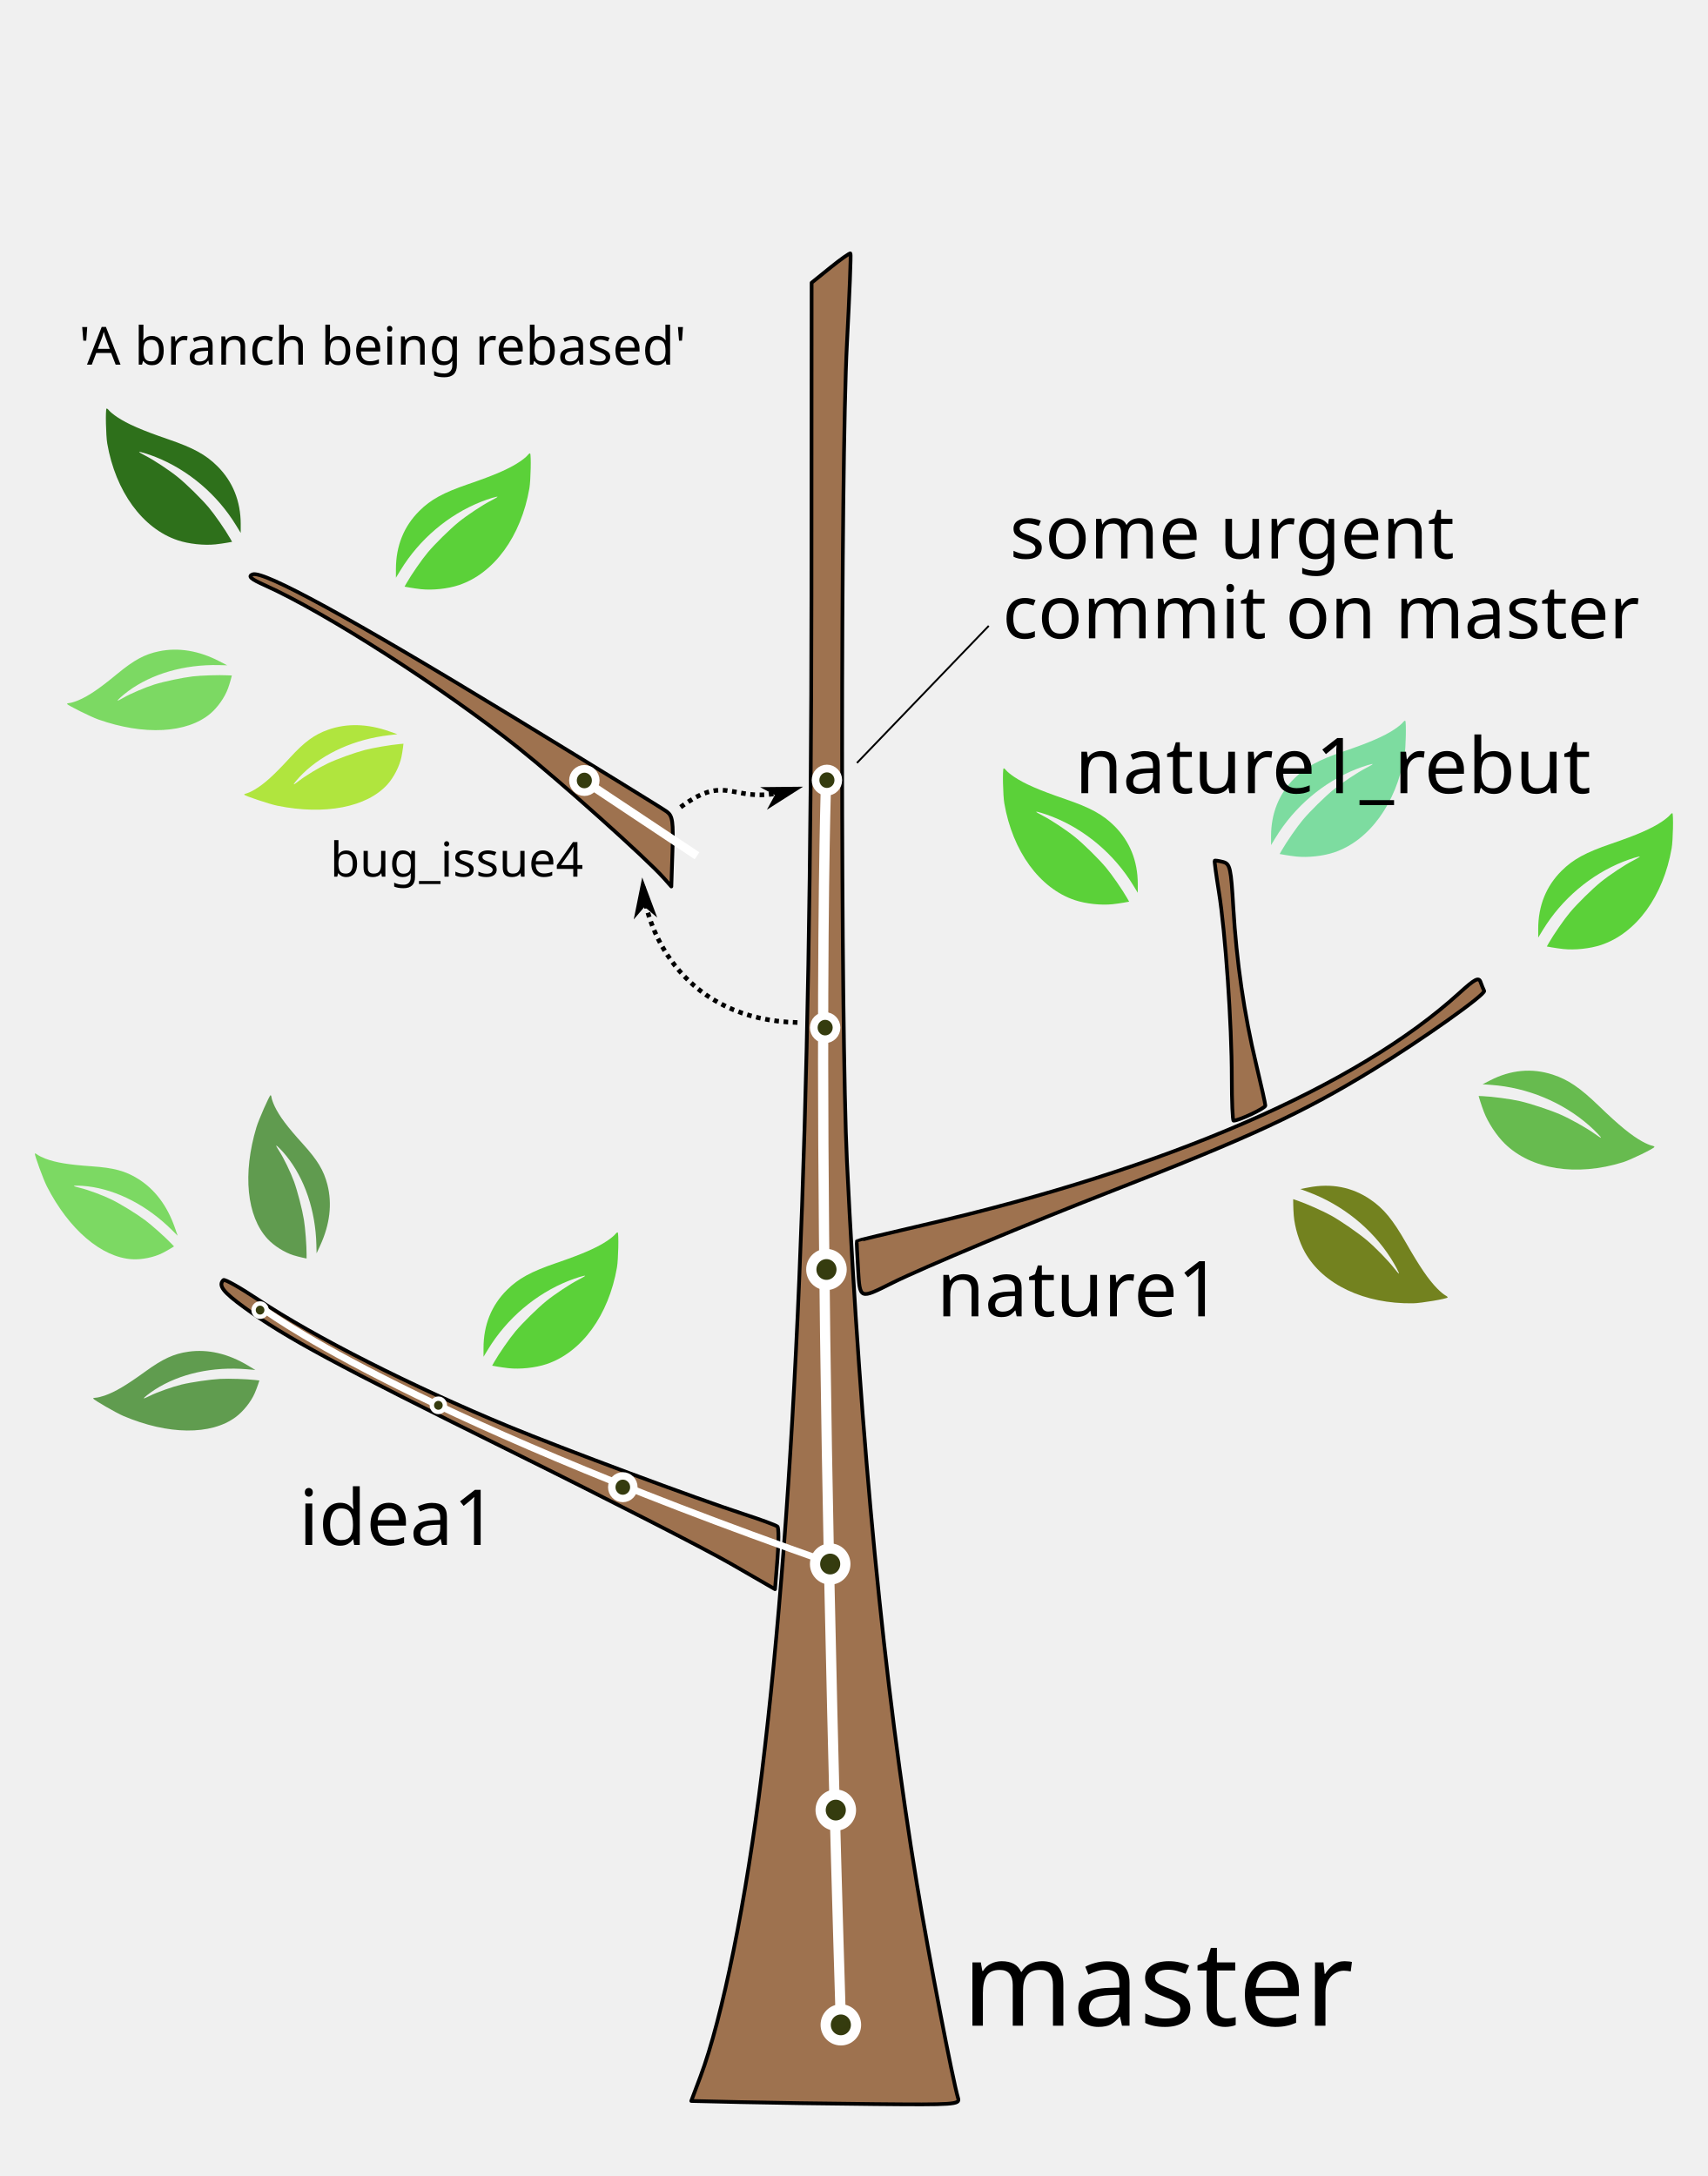
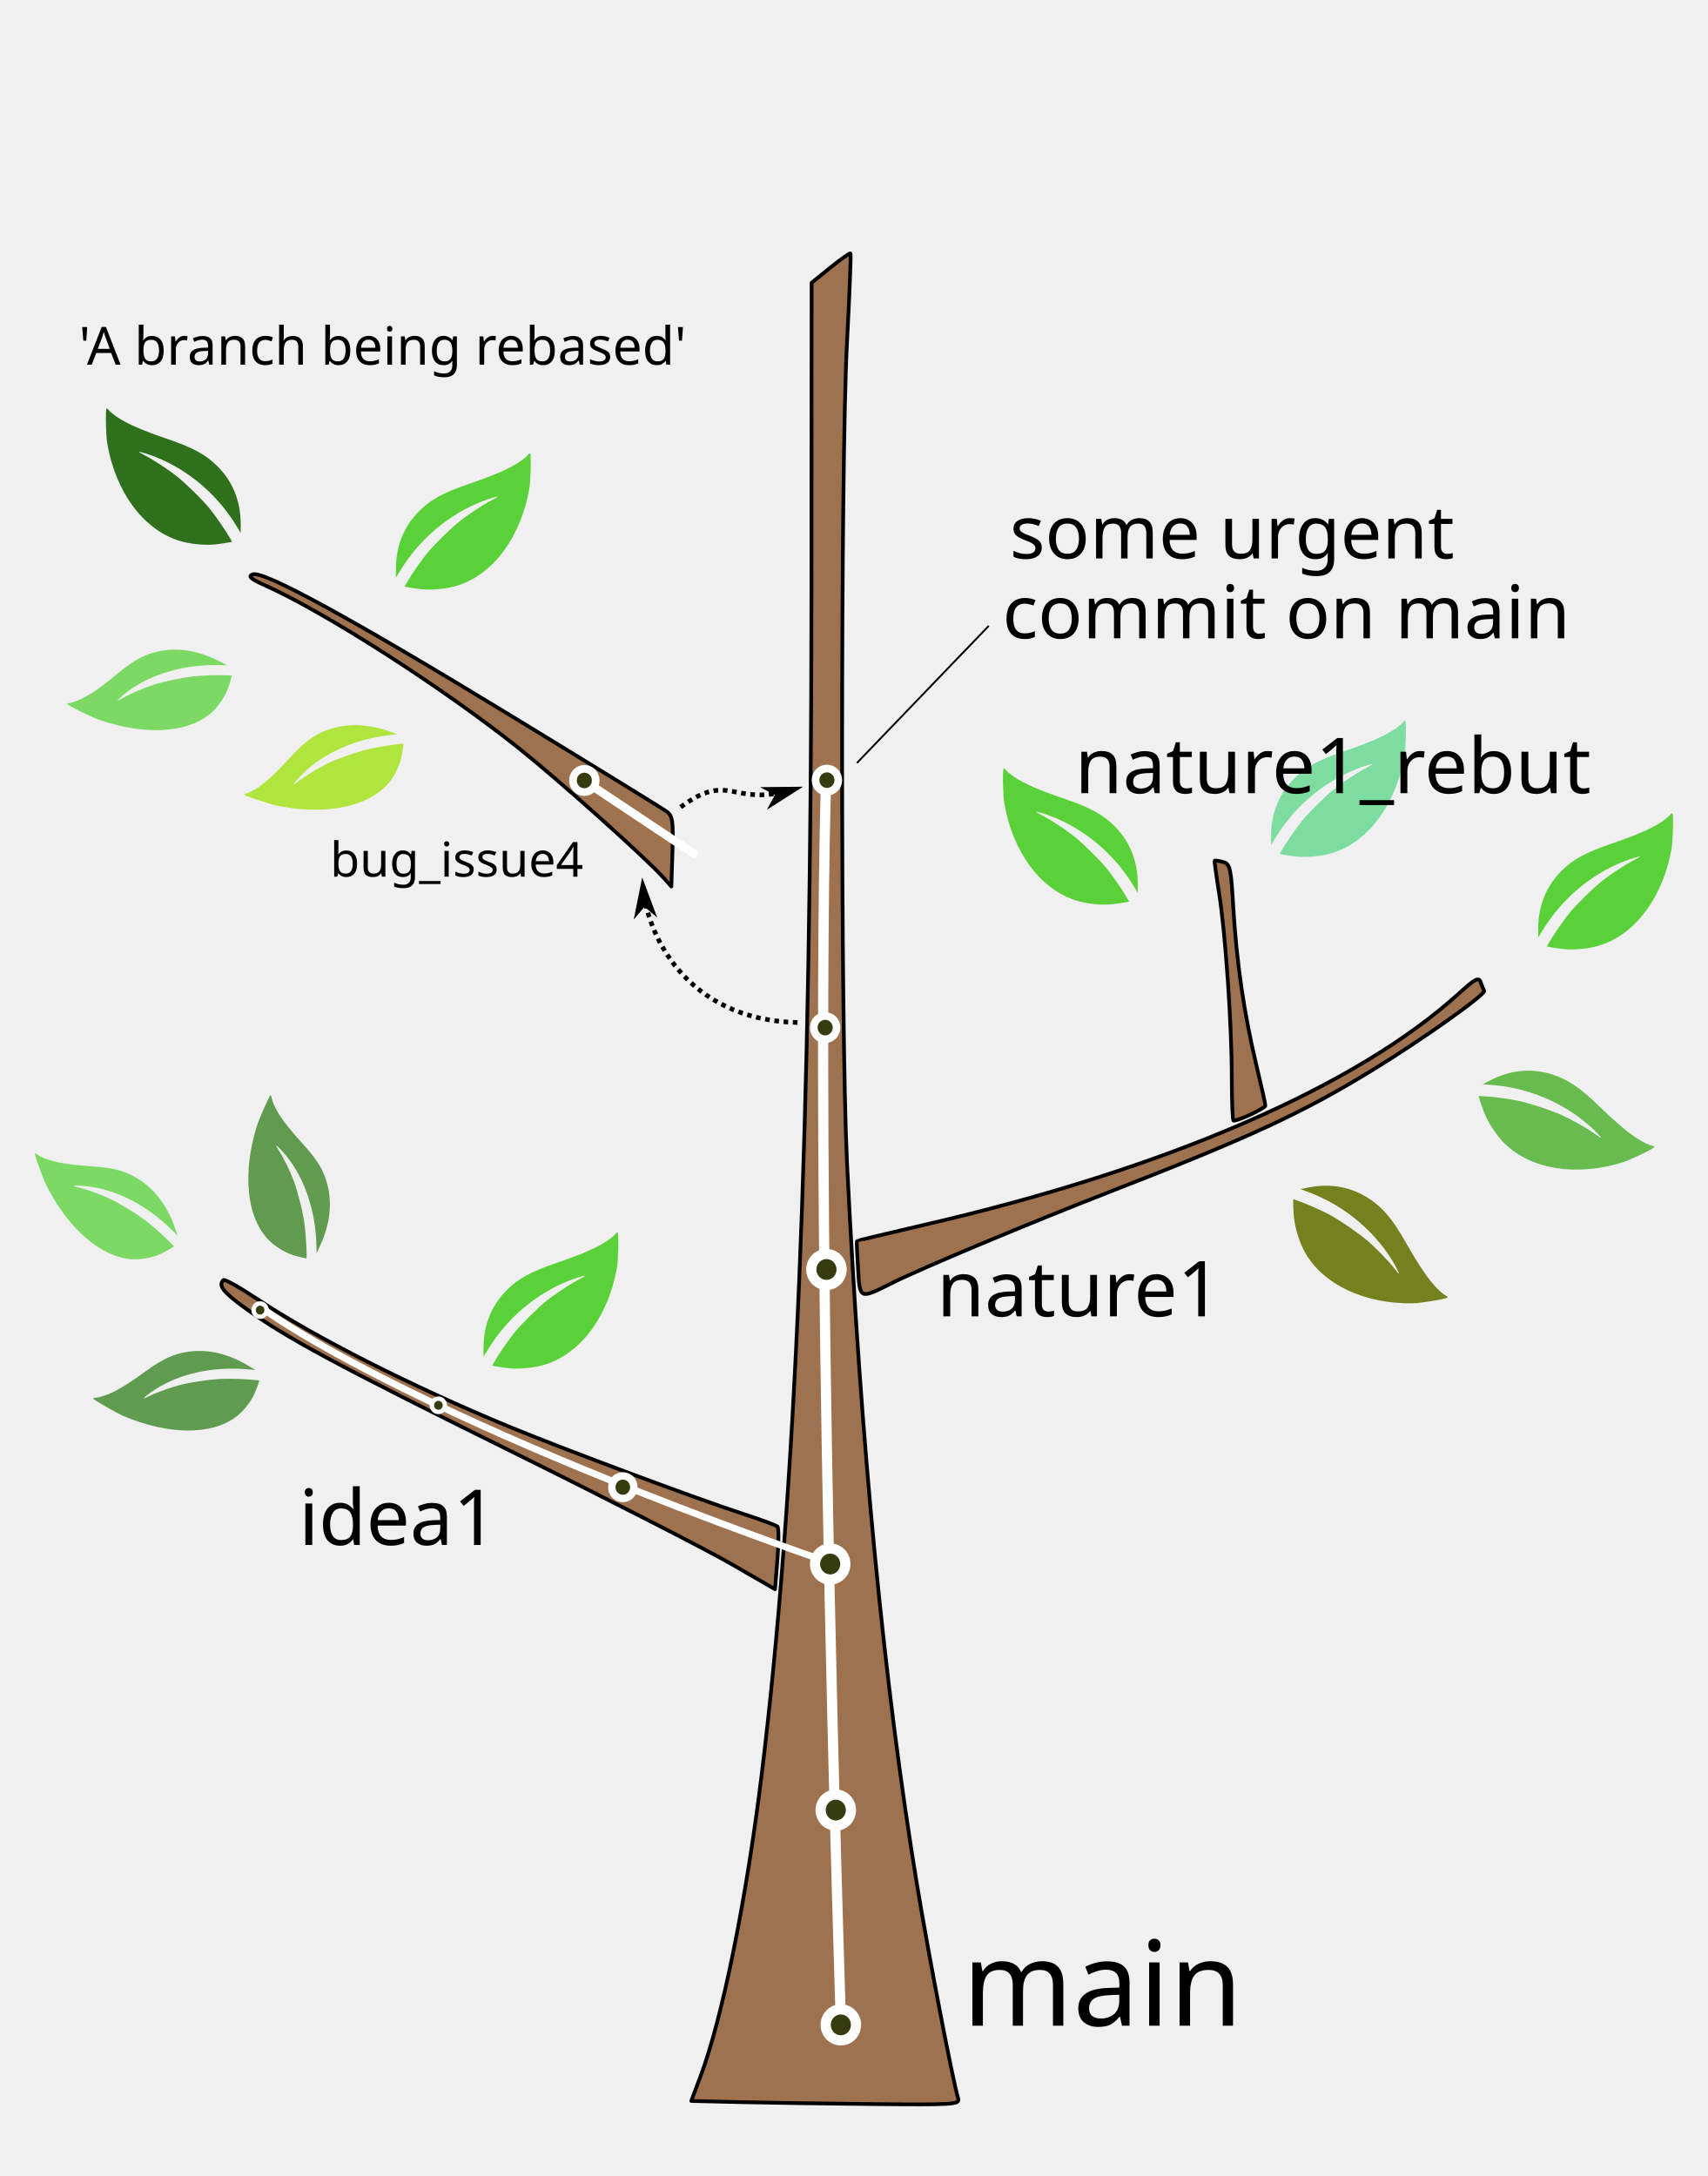
<svg xmlns="http://www.w3.org/2000/svg" width="244.831mm" height="311.981mm" viewBox="0 0 244.831 311.981" version="1.1" id="svg932">
  <defs id="defs926">
    <marker orient="auto" refY="0.0" refX="0.0" id="marker2104" style="overflow:visible;">
      <path id="path2102" d="M 0.0,0.0 L 5.0,-5.0 L -12.5,0.0 L 5.0,5.0 L 0.0,0.0 z " style="fill-rule:evenodd;stroke:#000000;stroke-width:1pt;stroke-opacity:1;fill:#000000;fill-opacity:1" transform="scale(0.4) rotate(180) translate(10,0)" />
    </marker>
    <marker orient="auto" refY="0.0" refX="0.0" id="Arrow1Mend" style="overflow:visible;">
      <path id="path1845" d="M 0.0,0.0 L 5.0,-5.0 L -12.5,0.0 L 5.0,5.0 L 0.0,0.0 z " style="fill-rule:evenodd;stroke:#000000;stroke-width:1pt;stroke-opacity:1;fill:#000000;fill-opacity:1" transform="scale(0.4) rotate(180) translate(10,0)" />
    </marker>
  </defs>
  <g id="layer1" transform="translate(13.9644,5.114675)">
    <path style="opacity:0.993;fill:#844a1c;fill-opacity:0.758;stroke:#000000;stroke-width:0.535;stroke-linecap:square;stroke-linejoin:round;stroke-miterlimit:4;stroke-dasharray:none;stroke-dashoffset:0;stroke-opacity:1;paint-order:normal" d="m 92.2,296.274 -7.072,-0.166 1.311,-3.484 c 3.144,-8.352 6.594,-25.397 8.81,-43.525 4.834,-39.549 7.068,-92.558 7.108,-168.711 l 0.024,-44.965 2.703,-2.183 c 1.487,-1.2 2.777,-2.109 2.868,-2.018 0.091,0.091 -0.138,5.913 -0.507,12.938 -0.924,17.562 -0.922,98.313 0.003,117.275 1.976,40.514 5.325,75.086 10.046,103.701 1.677,10.164 5.117,28.03 5.892,30.602 0.263,0.874 -0.517,0.928 -11.915,0.819 -6.708,-0.064 -15.379,-0.191 -19.269,-0.283 z" id="path1544" />
    <path style="opacity:0.993;fill:#844a1c;fill-opacity:0.758;stroke:#000000;stroke-width:0.535;stroke-linecap:square;stroke-linejoin:round;stroke-miterlimit:4;stroke-dasharray:none;stroke-dashoffset:0;stroke-opacity:1;paint-order:normal" d="m 109.042,176.82 c -0.133,-2.141 -0.212,-3.94 -0.177,-3.999 0.035,-0.059 4.386,-1.105 9.668,-2.325 34.7,-8.014 61.946,-19.815 76.674,-33.21 2.263,-2.058 2.806,-2.342 3.068,-1.604 0.175,0.493 0.407,1.063 0.515,1.266 0.265,0.497 -8.93,7.02 -15.966,11.328 -10.099,6.183 -17.549,9.639 -37.582,17.435 -11.566,4.501 -27.032,10.977 -31.271,13.094 -4.763,2.379 -4.656,2.422 -4.93,-1.984 z" id="path1548" />
    <path style="opacity:0.993;fill:#844a1c;fill-opacity:0.758;stroke:#000000;stroke-width:0.535;stroke-linecap:square;stroke-linejoin:round;stroke-miterlimit:4;stroke-dasharray:none;stroke-dashoffset:0;stroke-opacity:1;paint-order:normal" d="m 162.615,149.45 c 0,-7.664 -0.915,-20.901 -1.843,-26.658 -0.389,-2.413 -0.664,-4.438 -0.612,-4.5 0.052,-0.062 0.592,0.017 1.199,0.176 1.007,0.263 1.136,0.833 1.471,6.527 0.458,7.761 1.553,15.279 3.272,22.451 0.728,3.037 1.323,5.717 1.323,5.956 0,0.367 -3.778,2.153 -4.554,2.153 -0.141,0 -0.256,-2.747 -0.256,-6.105 z" id="path1550" />
    <path style="opacity:0.993;fill:#844a1c;fill-opacity:0.758;stroke:#000000;stroke-width:0.535;stroke-linecap:square;stroke-linejoin:round;stroke-miterlimit:4;stroke-dasharray:none;stroke-dashoffset:0;stroke-opacity:1;paint-order:normal" d="m 90.72,219.037 c -3.528,-2.033 -17.6,-9.234 -31.271,-16.001 -25.387,-12.566 -32.46,-16.378 -38.353,-20.667 -3.099,-2.256 -3.81,-3.182 -3.034,-3.957 0.169,-0.169 2.394,1.083 4.944,2.782 8.081,5.382 22.071,12.47 35.908,18.195 7.786,3.221 27.108,10.425 33.676,12.556 2.499,0.811 4.701,1.625 4.893,1.809 0.192,0.184 0.192,2.28 0,4.658 l -0.35,4.323 z" id="path1554" />
    <path style="opacity:0.993;fill:#38d170;fill-opacity:0.628;stroke:none;stroke-width:0.112;stroke-linecap:square;stroke-linejoin:round;stroke-miterlimit:4;stroke-dasharray:none;stroke-dashoffset:0;stroke-opacity:1;paint-order:normal" d="m 171.827,117.686 c -0.462,-0.05 -1.18,-0.151 -1.595,-0.226 l -0.755,-0.135 0.295,-0.521 c 0.661,-1.167 2.198,-3.387 3.039,-4.387 1.05,-1.249 3.184,-3.349 4.439,-4.366 1.2,-0.973 3.412,-2.438 4.59,-3.04 0.533,-0.272 0.968,-0.527 0.969,-0.568 5.9e-4,-0.098 -1.31,0.299 -2.353,0.712 -4.716,1.869 -8.856,5.386 -11.56,9.821 l -0.655,1.073 v -1.242 c 0,-3.309 1.138,-6.136 3.358,-8.34 1.653,-1.642 3.428,-2.613 7.039,-3.849 3.792,-1.299 5.821,-2.183 7.338,-3.197 0.473,-0.316 0.985,-0.735 1.138,-0.93 0.153,-0.195 0.317,-0.316 0.365,-0.268 0.166,0.166 0.088,3.89 -0.106,5.005 -1.195,6.883 -5.063,12.192 -10.111,13.877 -1.572,0.525 -3.776,0.761 -5.435,0.582 z" id="path894" />
    <path style="opacity:0.993;fill:#32801c;fill-opacity:0.758;stroke:none;stroke-width:0.101;stroke-linecap:square;stroke-linejoin:round;stroke-miterlimit:4;stroke-dasharray:none;stroke-dashoffset:0;stroke-opacity:1;paint-order:normal" d="m 28.115,174.86 c 0.359,0.11 0.926,0.26 1.26,0.332 l 0.608,0.131 0.002,-0.573 c 0.005,-1.282 -0.19,-3.816 -0.386,-5.008 -0.245,-1.488 -0.927,-4.113 -1.418,-5.46 -0.47,-1.288 -1.474,-3.363 -2.083,-4.306 -0.275,-0.426 -0.487,-0.805 -0.471,-0.842 0.04,-0.089 0.832,0.712 1.422,1.439 2.665,3.286 4.22,7.874 4.341,12.812 l 0.029,1.195 0.519,-1.128 c 1.384,-3.006 1.735,-5.956 1.035,-8.706 -0.521,-2.048 -1.413,-3.527 -3.535,-5.866 -2.228,-2.456 -3.342,-3.942 -4.026,-5.374 -0.213,-0.447 -0.412,-0.999 -0.443,-1.228 -0.03,-0.229 -0.1,-0.394 -0.154,-0.366 -0.191,0.095 -1.691,3.503 -2.016,4.582 -2.006,6.654 -1.4,12.778 1.585,16.008 0.93,1.006 2.442,1.962 3.729,2.358 z" id="path894-5-6" />
    <path style="opacity:0.993;fill:#5ad138;fill-opacity:1;stroke:none;stroke-width:0.112;stroke-linecap:square;stroke-linejoin:round;stroke-miterlimit:4;stroke-dasharray:none;stroke-dashoffset:0;stroke-opacity:1;paint-order:normal" d="m 210.124,130.948 c -0.462,-0.05 -1.18,-0.151 -1.595,-0.226 l -0.755,-0.135 0.295,-0.521 c 0.661,-1.167 2.198,-3.387 3.039,-4.387 1.05,-1.249 3.184,-3.349 4.439,-4.366 1.2,-0.973 3.412,-2.438 4.59,-3.04 0.533,-0.272 0.968,-0.527 0.969,-0.568 5.8e-4,-0.098 -1.31,0.299 -2.353,0.712 -4.716,1.869 -8.856,5.386 -11.56,9.821 l -0.655,1.073 v -1.242 c 0,-3.309 1.138,-6.136 3.358,-8.34 1.653,-1.642 3.428,-2.613 7.039,-3.849 3.792,-1.299 5.821,-2.183 7.338,-3.197 0.473,-0.316 0.985,-0.735 1.138,-0.93 0.153,-0.195 0.317,-0.316 0.365,-0.268 0.166,0.166 0.088,3.89 -0.106,5.005 -1.195,6.883 -5.063,12.192 -10.111,13.877 -1.572,0.525 -3.776,0.761 -5.435,0.582 z" id="path894-9" />
    <path style="opacity:0.993;fill:#66bb4e;fill-opacity:1;stroke:none;stroke-width:0.112;stroke-linecap:square;stroke-linejoin:round;stroke-miterlimit:4;stroke-dasharray:none;stroke-dashoffset:0;stroke-opacity:1;paint-order:normal" d="m 198.744,154.276 c -0.166,-0.434 -0.403,-1.119 -0.526,-1.523 l -0.224,-0.733 0.598,0.025 c 1.34,0.056 4.017,0.412 5.29,0.704 1.59,0.365 4.432,1.307 5.91,1.96 1.414,0.624 3.725,1.925 4.798,2.699 0.485,0.35 0.911,0.621 0.947,0.603 0.087,-0.044 -0.863,-1.029 -1.707,-1.769 -3.814,-3.345 -8.832,-5.426 -14.012,-5.81 l -1.254,-0.093 1.105,-0.566 c 2.945,-1.509 5.979,-1.785 8.954,-0.815 2.215,0.723 3.889,1.86 6.636,4.51 2.885,2.783 4.597,4.185 6.191,5.072 0.497,0.277 1.103,0.541 1.347,0.588 0.244,0.047 0.426,0.138 0.405,0.202 -0.072,0.224 -3.422,1.852 -4.503,2.188 -6.671,2.075 -13.159,1.054 -16.96,-2.671 -1.184,-1.16 -2.399,-3.014 -2.996,-4.572 z" id="path894-9-2" />
    <path style="opacity:0.993;fill:#72821e;fill-opacity:1;stroke:none;stroke-width:0.112;stroke-linecap:square;stroke-linejoin:round;stroke-miterlimit:4;stroke-dasharray:none;stroke-dashoffset:0;stroke-opacity:1;paint-order:normal" d="m 171.499,169.188 c -0.038,-0.463 -0.073,-1.187 -0.077,-1.609 l -0.009,-0.767 0.567,0.192 c 1.27,0.43 3.739,1.524 4.88,2.162 1.424,0.797 3.887,2.499 5.122,3.541 1.181,0.996 3.035,2.894 3.847,3.938 0.367,0.472 0.7,0.852 0.739,0.845 0.096,-0.018 -0.539,-1.23 -1.141,-2.177 -2.721,-4.282 -6.953,-7.688 -11.816,-9.512 l -1.177,-0.441 1.22,-0.233 c 3.251,-0.621 6.24,-0.034 8.822,1.733 1.923,1.316 3.21,2.877 5.102,6.192 1.988,3.481 3.237,5.308 4.517,6.607 0.399,0.405 0.907,0.83 1.127,0.943 0.221,0.114 0.37,0.252 0.332,0.308 -0.132,0.195 -3.804,0.816 -4.936,0.835 -6.985,0.118 -12.925,-2.685 -15.527,-7.327 -0.81,-1.446 -1.456,-3.566 -1.591,-5.229 z" id="path894-9-7" />
    <path style="opacity:0.993;fill:#58d336;fill-opacity:0.758;stroke:none;stroke-width:0.101;stroke-linecap:square;stroke-linejoin:round;stroke-miterlimit:4;stroke-dasharray:none;stroke-dashoffset:0;stroke-opacity:1;paint-order:normal" d="m 9.312,174.547 c 0.335,-0.169 0.848,-0.454 1.139,-0.634 l 0.529,-0.327 -0.395,-0.415 c -0.884,-0.929 -2.78,-2.621 -3.747,-3.345 -1.207,-0.904 -3.517,-2.325 -4.805,-2.956 -1.231,-0.604 -3.392,-1.405 -4.485,-1.663 -0.494,-0.117 -0.909,-0.243 -0.922,-0.281 -0.033,-0.092 1.094,-0.062 2.022,0.053 4.198,0.524 8.498,2.756 12.005,6.234 l 0.849,0.842 -0.407,-1.173 c -1.083,-3.127 -2.874,-5.498 -5.284,-6.996 -1.794,-1.116 -3.462,-1.565 -6.613,-1.783 -3.309,-0.228 -5.141,-0.529 -6.626,-1.088 -0.463,-0.174 -0.99,-0.435 -1.17,-0.579 -0.18,-0.144 -0.345,-0.215 -0.365,-0.157 -0.072,0.201 1.207,3.698 1.719,4.701 3.162,6.189 7.841,10.186 12.231,10.448 1.367,0.082 3.12,-0.276 4.323,-0.882 z" id="path894-5-6-3" />
    <path style="opacity:0.993;fill:#32811c;fill-opacity:0.758;stroke:none;stroke-width:0.101;stroke-linecap:square;stroke-linejoin:round;stroke-miterlimit:4;stroke-dasharray:none;stroke-dashoffset:0;stroke-opacity:1;paint-order:normal" d="m 22.557,194.618 c 0.149,-0.345 0.359,-0.892 0.467,-1.217 l 0.197,-0.59 -0.569,-0.065 c -1.274,-0.145 -3.814,-0.228 -5.02,-0.163 -1.506,0.081 -4.19,0.472 -5.582,0.814 -1.332,0.327 -3.504,1.098 -4.507,1.601 -0.454,0.227 -0.853,0.396 -0.888,0.376 -0.084,-0.05 0.799,-0.749 1.586,-1.256 3.557,-2.291 8.287,-3.336 13.209,-2.917 l 1.191,0.101 -1.064,-0.639 c -2.837,-1.704 -5.731,-2.375 -8.541,-1.979 -2.092,0.295 -3.66,1.02 -6.217,2.874 -2.685,1.947 -4.284,2.892 -5.781,3.415 -0.467,0.163 -1.038,0.301 -1.269,0.306 -0.231,0.005 -0.402,0.056 -0.381,0.114 0.074,0.201 3.298,2.063 4.334,2.504 6.395,2.72 12.549,2.786 16.085,0.171 1.101,-0.814 2.217,-2.213 2.751,-3.45 z" id="path894-5-6-6" />
    <path style="opacity:0.993;fill:#5ad138;fill-opacity:1;stroke:none;stroke-width:0.112;stroke-linecap:square;stroke-linejoin:round;stroke-miterlimit:4;stroke-dasharray:none;stroke-dashoffset:0;stroke-opacity:1;paint-order:normal" d="m 58.934,191.047 c -0.462,-0.05 -1.18,-0.151 -1.595,-0.226 l -0.755,-0.135 0.295,-0.521 c 0.661,-1.167 2.198,-3.387 3.039,-4.387 1.05,-1.249 3.184,-3.349 4.439,-4.366 1.2,-0.973 3.412,-2.438 4.59,-3.04 0.533,-0.272 0.968,-0.527 0.969,-0.568 5.82e-4,-0.098 -1.31,0.299 -2.353,0.712 -4.716,1.869 -8.856,5.386 -11.56,9.821 l -0.655,1.073 v -1.242 c 0,-3.309 1.138,-6.136 3.358,-8.34 1.653,-1.642 3.428,-2.613 7.039,-3.849 3.792,-1.299 5.821,-2.183 7.338,-3.197 0.473,-0.316 0.985,-0.735 1.138,-0.93 0.153,-0.195 0.317,-0.316 0.365,-0.268 0.166,0.166 0.088,3.89 -0.106,5.005 -1.195,6.883 -5.063,12.192 -10.111,13.877 -1.572,0.525 -3.776,0.761 -5.435,0.582 z" id="path894-9-70" />
    <path style="opacity:0.993;fill:#5ad138;fill-opacity:1;stroke:none;stroke-width:0.112;stroke-linecap:square;stroke-linejoin:round;stroke-miterlimit:4;stroke-dasharray:none;stroke-dashoffset:0;stroke-opacity:1;paint-order:normal" d="m 145.551,124.523 c 0.462,-0.05 1.18,-0.151 1.595,-0.226 l 0.755,-0.135 -0.295,-0.521 c -0.661,-1.167 -2.198,-3.387 -3.039,-4.387 -1.05,-1.249 -3.184,-3.349 -4.439,-4.366 -1.2,-0.973 -3.412,-2.438 -4.59,-3.04 -0.533,-0.272 -0.968,-0.527 -0.969,-0.568 -5.8e-4,-0.098 1.31,0.299 2.353,0.712 4.716,1.869 8.856,5.386 11.56,9.821 l 0.655,1.073 v -1.242 c 0,-3.309 -1.138,-6.136 -3.358,-8.34 -1.653,-1.642 -3.428,-2.613 -7.039,-3.849 -3.792,-1.299 -5.821,-2.183 -7.338,-3.197 -0.473,-0.316 -0.985,-0.735 -1.138,-0.93 -0.153,-0.195 -0.317,-0.316 -0.365,-0.268 -0.166,0.166 -0.088,3.89 0.106,5.005 1.195,6.883 5.063,12.192 10.111,13.877 1.572,0.525 3.776,0.761 5.435,0.582 z" id="path894-2-6" />
    <text xml:space="preserve" style="font-style:normal;font-variant:normal;font-weight:normal;font-stretch:normal;font-size:16.933px;line-height:1.25;font-family:sans-serif;-inkscape-font-specification:sans-serif;font-variant-ligatures:normal;font-variant-caps:normal;font-variant-numeric:normal;font-feature-settings:normal;text-align:start;letter-spacing:0px;word-spacing:0px;writing-mode:lr-tb;text-anchor:start;fill:#000000;fill-opacity:1;stroke:none;stroke-width:0.265" x="123.997" y="285.321" id="text1664">
-       <tspan id="tspan1662" x="123.997" y="285.321" style="stroke-width:0.265">master</tspan>
+       <tspan id="tspan1662" x="123.997" y="285.321" style="stroke-width:0.265">main</tspan>
    </text>
    <text xml:space="preserve" style="font-style:normal;font-variant:normal;font-weight:normal;font-stretch:normal;font-size:11.073px;line-height:1.25;font-family:sans-serif;-inkscape-font-specification:sans-serif;font-variant-ligatures:normal;font-variant-caps:normal;font-variant-numeric:normal;font-feature-settings:normal;text-align:start;letter-spacing:0px;word-spacing:0px;writing-mode:lr-tb;text-anchor:start;fill:#000000;fill-opacity:1;stroke:none;stroke-width:0.173" x="28.875" y="216.39" id="text1664-6">
      <tspan id="tspan1662-2" x="28.875" y="216.39" style="stroke-width:0.173">idea1</tspan>
    </text>
    <text xml:space="preserve" style="font-style:normal;font-variant:normal;font-weight:normal;font-stretch:normal;font-size:11.073px;line-height:1.25;font-family:sans-serif;-inkscape-font-specification:sans-serif;font-variant-ligatures:normal;font-variant-caps:normal;font-variant-numeric:normal;font-feature-settings:normal;text-align:start;letter-spacing:0px;word-spacing:0px;writing-mode:lr-tb;text-anchor:start;fill:#000000;fill-opacity:1;stroke:none;stroke-width:0.173" x="120.33" y="183.616" id="text1664-6-9">
      <tspan id="tspan1662-2-7" x="120.33" y="183.616" style="stroke-width:0.173">nature1</tspan>
    </text>
    <text xml:space="preserve" style="font-style:normal;font-variant:normal;font-weight:normal;font-stretch:normal;font-size:11.073px;line-height:1.25;font-family:sans-serif;-inkscape-font-specification:sans-serif;font-variant-ligatures:normal;font-variant-caps:normal;font-variant-numeric:normal;font-feature-settings:normal;text-align:start;letter-spacing:0px;word-spacing:0px;writing-mode:lr-tb;text-anchor:start;fill:#000000;fill-opacity:1;stroke:none;stroke-width:0.173" x="140.114" y="108.606" id="text1664-6-9-3">
      <tspan id="tspan1662-2-7-6" x="140.114" y="108.606" style="stroke-width:0.173">nature1_rebut</tspan>
    </text>
    <path style="fill:none;stroke:#ffffff;stroke-width:1.465;stroke-linecap:round;stroke-linejoin:miter;stroke-miterlimit:4;stroke-dasharray:none;stroke-opacity:1" d="M 106.573,284.867 C 102.598,156.199 104.47,106.431 104.47,106.431" id="path1709" />
    <ellipse style="opacity:0.993;fill:#343b0e;fill-opacity:1;stroke:#ffffff;stroke-width:1.465;stroke-linecap:round;stroke-linejoin:round;stroke-miterlimit:4;stroke-dasharray:none;stroke-dashoffset:0;stroke-opacity:1;paint-order:normal" id="path1711" cx="106.573" cy="285.198" rx="2.173" ry="2.221" />
    <ellipse style="opacity:0.993;fill:#343b0e;fill-opacity:1;stroke:#ffffff;stroke-width:1.465;stroke-linecap:round;stroke-linejoin:round;stroke-miterlimit:4;stroke-dasharray:none;stroke-dashoffset:0;stroke-opacity:1;paint-order:normal" id="path1711-6" cx="105.846" cy="254.405" rx="2.173" ry="2.221" />
    <ellipse style="opacity:0.993;fill:#343b0e;fill-opacity:1;stroke:#ffffff;stroke-width:1.465;stroke-linecap:round;stroke-linejoin:round;stroke-miterlimit:4;stroke-dasharray:none;stroke-dashoffset:0;stroke-opacity:1;paint-order:normal" id="path1711-8" cx="104.509" cy="176.897" rx="2.173" ry="2.221" />
    <path style="fill:none;stroke:#ffffff;stroke-width:0.965;stroke-linecap:round;stroke-linejoin:miter;stroke-opacity:1;stroke-miterlimit:4;stroke-dasharray:none" d="M 105.098,218.987 C 42.165,196.875 23.455,182.323 23.455,182.323" id="path4878" />
    <ellipse style="opacity:0.993;fill:#343b0e;fill-opacity:1;stroke:#ffffff;stroke-width:1.465;stroke-linecap:round;stroke-linejoin:round;stroke-miterlimit:4;stroke-dasharray:none;stroke-dashoffset:0;stroke-opacity:1;paint-order:normal" id="path1711-1" cx="105.044" cy="219.125" rx="2.173" ry="2.221" />
    <ellipse style="opacity:0.993;fill:#343b0e;fill-opacity:1;stroke:#ffffff;stroke-width:1.067;stroke-linecap:round;stroke-linejoin:round;stroke-miterlimit:4;stroke-dasharray:none;stroke-dashoffset:0;stroke-opacity:1;paint-order:normal" id="path1711-1-1" cx="75.316" cy="208.11" rx="1.583" ry="1.618" />
    <ellipse style="opacity:0.993;fill:#343b0e;fill-opacity:1;stroke:#ffffff;stroke-width:0.629;stroke-linecap:round;stroke-linejoin:round;stroke-miterlimit:4;stroke-dasharray:none;stroke-dashoffset:0;stroke-opacity:1;paint-order:normal" id="path1711-1-1-9" cx="48.877" cy="196.369" rx="0.934" ry="0.954" />
    <ellipse style="opacity:0.993;fill:#343b0e;fill-opacity:1;stroke:#ffffff;stroke-width:0.629;stroke-linecap:round;stroke-linejoin:round;stroke-miterlimit:4;stroke-dasharray:none;stroke-dashoffset:0;stroke-opacity:1;paint-order:normal" id="path1711-1-1-9-4" cx="23.32" cy="182.719" rx="0.934" ry="0.954" />
    <path style="fill:none;stroke:#000000;stroke-width:0.265px;stroke-linecap:butt;stroke-linejoin:miter;stroke-opacity:1" d="M 127.777,84.616 108.878,104.271" id="path899" />
    <text xml:space="preserve" style="font-style:normal;font-variant:normal;font-weight:normal;font-stretch:normal;font-size:16.933px;line-height:1.25;font-family:sans-serif;-inkscape-font-specification:sans-serif;font-variant-ligatures:normal;font-variant-caps:normal;font-variant-numeric:normal;font-feature-settings:normal;text-align:start;letter-spacing:0px;word-spacing:0px;writing-mode:lr-tb;text-anchor:start;fill:#000000;fill-opacity:1;stroke:none;stroke-width:0.265" x="130.8" y="75.545" id="text903">
      <tspan id="tspan901" x="130.8" y="90.527" style="stroke-width:0.265" />
    </text>
    <text xml:space="preserve" style="font-style:normal;font-variant:normal;font-weight:normal;font-stretch:normal;font-size:10.584px;line-height:1.25;font-family:sans-serif;-inkscape-font-specification:sans-serif;font-variant-ligatures:normal;font-variant-caps:normal;font-variant-numeric:normal;font-feature-settings:normal;text-align:start;letter-spacing:0px;word-spacing:0px;writing-mode:lr-tb;text-anchor:start;fill:#000000;fill-opacity:1;stroke:none;stroke-width:0.165" x="130.778" y="74.955" id="text1664-6-9-1-7-3-3">
      <tspan id="tspan1662-2-7-2-5-6-56" x="130.778" y="74.955" style="stroke-width:0.165">some urgent</tspan>
    </text>
    <text xml:space="preserve" style="font-style:normal;font-variant:normal;font-weight:normal;font-stretch:normal;font-size:10.584px;line-height:1.25;font-family:sans-serif;-inkscape-font-specification:sans-serif;font-variant-ligatures:normal;font-variant-caps:normal;font-variant-numeric:normal;font-feature-settings:normal;text-align:start;letter-spacing:0px;word-spacing:0px;writing-mode:lr-tb;text-anchor:start;fill:#000000;fill-opacity:1;stroke:none;stroke-width:0.165" x="129.743" y="86.402" id="text1664-6-9-1-7-3-3-9">
-       <tspan id="tspan1662-2-7-2-5-6-56-1" x="129.743" y="86.402" style="stroke-width:0.165">commit on master</tspan>
+       <tspan id="tspan1662-2-7-2-5-6-56-1" x="129.743" y="86.402" style="stroke-width:0.165">commit on main</tspan>
    </text>
    <g id="g1794" transform="translate(-18.19821,-24.48433)">
      <g transform="translate(0,-0.7559524)" id="g1692">
        <text xml:space="preserve" style="font-style:normal;font-variant:normal;font-weight:normal;font-stretch:normal;font-size:6.897px;line-height:1.25;font-family:sans-serif;-inkscape-font-specification:sans-serif;font-variant-ligatures:normal;font-variant-caps:normal;font-variant-numeric:normal;font-feature-settings:normal;text-align:start;letter-spacing:0px;word-spacing:0px;writing-mode:lr-tb;text-anchor:start;fill:#000000;fill-opacity:1;stroke:none;stroke-width:0.108" x="51.563" y="145.809" id="text1664-6-9-1">
          <tspan id="tspan1662-2-7-2" x="51.563" y="145.809" style="stroke-width:0.108">bug_issue4</tspan>
        </text>
        <g id="g1682" transform="translate(20.31248,13.09621)">
          <path id="path1552" d="m 79.088,132.927 c -2.517,-2.834 -14.937,-13.954 -20.847,-18.666 -10.807,-8.615 -27.666,-19.43 -36.349,-23.317 -2.02,-0.904 -2.452,-1.285 -1.768,-1.56 1.512,-0.607 14.155,6.308 37.048,20.263 11.76,7.169 21.815,13.359 22.344,13.755 0.829,0.621 0.94,1.413 0.802,5.724 l -0.161,5.003 z" style="opacity:0.993;fill:#844a1c;fill-opacity:0.758;stroke:#000000;stroke-width:0.535;stroke-linecap:square;stroke-linejoin:round;stroke-miterlimit:4;stroke-dasharray:none;stroke-dashoffset:0;stroke-opacity:1;paint-order:normal" />
          <path id="path894-2" d="m 14.842,85.075 c 0.462,-0.05 1.18,-0.151 1.595,-0.226 l 0.755,-0.135 -0.295,-0.521 c -0.661,-1.167 -2.198,-3.387 -3.039,-4.387 -1.05,-1.249 -3.184,-3.349 -4.439,-4.366 -1.2,-0.973 -3.412,-2.438 -4.59,-3.04 -0.533,-0.272 -0.968,-0.527 -0.969,-0.568 -5.82e-4,-0.098 1.31,0.299 2.353,0.712 4.717,1.869 8.856,5.386 11.56,9.821 l 0.655,1.073 v -1.242 c 0,-3.309 -1.138,-6.136 -3.358,-8.34 -1.653,-1.642 -3.428,-2.613 -7.039,-3.849 -3.792,-1.299 -5.821,-2.183 -7.338,-3.197 -0.473,-0.316 -0.985,-0.735 -1.138,-0.93 -0.153,-0.195 -0.317,-0.316 -0.365,-0.268 -0.166,0.166 -0.088,3.89 0.106,5.005 1.195,6.883 5.063,12.192 10.111,13.877 1.572,0.525 3.776,0.761 5.435,0.582 z" style="opacity:0.993;fill:#2d6f1a;fill-opacity:1;stroke:none;stroke-width:0.112;stroke-linecap:square;stroke-linejoin:round;stroke-miterlimit:4;stroke-dasharray:none;stroke-dashoffset:0;stroke-opacity:1;paint-order:normal" />
          <path id="path894-5-6-7" d="m 16.609,105.727 c 0.127,-0.353 0.302,-0.913 0.39,-1.244 l 0.159,-0.601 -0.572,-0.029 c -1.281,-0.065 -3.821,0.013 -5.02,0.153 -1.498,0.176 -4.152,0.735 -5.52,1.164 -1.309,0.41 -3.427,1.316 -4.398,1.881 -0.439,0.255 -0.827,0.449 -0.863,0.431 -0.087,-0.044 0.75,-0.798 1.503,-1.353 3.406,-2.51 8.061,-3.851 12.999,-3.743 l 1.195,0.026 -1.103,-0.571 c -2.939,-1.522 -5.869,-2.009 -8.649,-1.437 -2.07,0.426 -3.589,1.248 -6.024,3.259 -2.557,2.112 -4.093,3.155 -5.555,3.772 -0.456,0.192 -1.017,0.366 -1.247,0.385 -0.23,0.019 -0.398,0.081 -0.373,0.137 0.086,0.195 3.421,1.852 4.483,2.226 6.554,2.312 12.699,1.99 16.064,-0.842 1.048,-0.882 2.073,-2.348 2.528,-3.616 z" style="opacity:0.993;fill:#58d336;fill-opacity:0.758;stroke:none;stroke-width:0.101;stroke-linecap:square;stroke-linejoin:round;stroke-miterlimit:4;stroke-dasharray:none;stroke-dashoffset:0;stroke-opacity:1;paint-order:normal" />
          <path id="path894-5-6-5" d="m 41.468,115.562 c 0.077,-0.367 0.173,-0.946 0.214,-1.286 l 0.075,-0.618 -0.57,0.051 c -1.277,0.113 -3.783,0.541 -4.951,0.846 -1.459,0.381 -4.01,1.302 -5.306,1.916 -1.239,0.587 -3.213,1.778 -4.095,2.471 -0.399,0.314 -0.757,0.559 -0.795,0.546 -0.092,-0.032 0.633,-0.894 1.302,-1.548 3.026,-2.957 7.451,-4.929 12.357,-5.505 l 1.188,-0.139 -1.171,-0.413 c -3.121,-1.101 -6.091,-1.178 -8.764,-0.227 -1.991,0.708 -3.382,1.732 -5.515,4.061 -2.24,2.446 -3.617,3.691 -4.98,4.504 -0.425,0.254 -0.957,0.503 -1.182,0.554 -0.225,0.051 -0.383,0.135 -0.351,0.188 0.112,0.182 3.645,1.361 4.748,1.585 6.811,1.384 12.853,0.215 15.793,-3.055 0.916,-1.018 1.728,-2.612 2.004,-3.931 z" style="opacity:0.993;fill:#b0e53d;fill-opacity:1;stroke:none;stroke-width:0.101;stroke-linecap:square;stroke-linejoin:round;stroke-miterlimit:4;stroke-dasharray:none;stroke-dashoffset:0;stroke-opacity:1;paint-order:normal" />
          <path id="path894-9-70-9" d="m 44.263,91.5 c -0.462,-0.05 -1.18,-0.151 -1.595,-0.226 l -0.755,-0.135 0.295,-0.521 c 0.661,-1.167 2.198,-3.387 3.039,-4.387 1.05,-1.249 3.184,-3.349 4.439,-4.366 1.2,-0.973 3.412,-2.438 4.59,-3.04 0.533,-0.272 0.968,-0.527 0.969,-0.568 5.3e-4,-0.098 -1.31,0.299 -2.353,0.712 -4.716,1.869 -8.856,5.386 -11.56,9.821 l -0.655,1.073 v -1.242 c 0,-3.309 1.138,-6.136 3.358,-8.34 1.653,-1.642 3.428,-2.613 7.039,-3.849 3.792,-1.299 5.821,-2.183 7.338,-3.197 0.473,-0.316 0.985,-0.735 1.138,-0.93 0.153,-0.195 0.317,-0.316 0.365,-0.268 0.166,0.166 0.088,3.89 -0.106,5.005 -1.195,6.883 -5.063,12.192 -10.111,13.877 -1.572,0.525 -3.776,0.761 -5.435,0.582 z" style="opacity:0.993;fill:#5ad138;fill-opacity:1;stroke:none;stroke-width:0.112;stroke-linecap:square;stroke-linejoin:round;stroke-miterlimit:4;stroke-dasharray:none;stroke-dashoffset:0;stroke-opacity:1;paint-order:normal" />
        </g>
      </g>
      <path id="path1694" d="M 104.153,142.068 87.926,131.266" style="fill:none;stroke:#ffffff;stroke-width:1.2;stroke-linecap:butt;stroke-linejoin:miter;stroke-miterlimit:4;stroke-dasharray:none;stroke-opacity:1" />
      <ellipse ry="1.668" rx="1.632" cy="131.27" cx="87.999" id="path1711-7-9-2" style="opacity:0.993;fill:#343b0e;fill-opacity:1;stroke:#ffffff;stroke-width:1.1;stroke-linecap:round;stroke-linejoin:round;stroke-miterlimit:4;stroke-dasharray:none;stroke-dashoffset:0;stroke-opacity:1;paint-order:normal" />
    </g>
    <ellipse style="opacity:0.993;fill:#343b0e;fill-opacity:1;stroke:#ffffff;stroke-width:1.1;stroke-linecap:round;stroke-linejoin:round;stroke-miterlimit:4;stroke-dasharray:none;stroke-dashoffset:0;stroke-opacity:1;paint-order:normal" id="path1711-7" cx="104.321" cy="142.219" rx="1.632" ry="1.668" />
    <ellipse style="opacity:0.993;fill:#343b0e;fill-opacity:1;stroke:#ffffff;stroke-width:1.1;stroke-linecap:round;stroke-linejoin:round;stroke-miterlimit:4;stroke-dasharray:none;stroke-dashoffset:0;stroke-opacity:1;paint-order:normal" id="path1711-7-9" cx="104.576" cy="106.738" rx="1.632" ry="1.668" />
    <path style="fill:none;stroke:#000000;stroke-width:0.665;stroke-linecap:butt;stroke-linejoin:miter;stroke-miterlimit:4;stroke-dasharray:0.665, 0.665;stroke-dashoffset:0;stroke-opacity:1;marker-end:url(#Arrow1Mend)" d="M 100.349,141.488 C 84.287,141.099 78.735,128.712 78.201,121.992" id="path1834" />
    <path style="fill:none;stroke:#000000;stroke-width:0.665;stroke-linecap:butt;stroke-linejoin:miter;stroke-opacity:1;marker-end:url(#marker2104);stroke-miterlimit:4;stroke-dasharray:0.665,0.665;stroke-dashoffset:0" d="m 83.601,110.602 c 7.182,-5.292 7.229,0.142 16.3,-2.551" id="path2100" />
    <text xml:space="preserve" style="font-style:normal;font-variant:normal;font-weight:normal;font-stretch:normal;font-size:7.544px;line-height:1.25;font-family:sans-serif;-inkscape-font-specification:sans-serif;font-variant-ligatures:normal;font-variant-caps:normal;font-variant-numeric:normal;font-feature-settings:normal;text-align:start;letter-spacing:0px;word-spacing:0px;writing-mode:lr-tb;text-anchor:start;fill:#000000;fill-opacity:1;stroke:none;stroke-width:0.118" x="-2.666" y="47.162" id="text2108">
      <tspan id="tspan2106" x="-2.666" y="47.162" style="stroke-width:0.118">'A branch being rebased'</tspan>
    </text>
  </g>
</svg>
